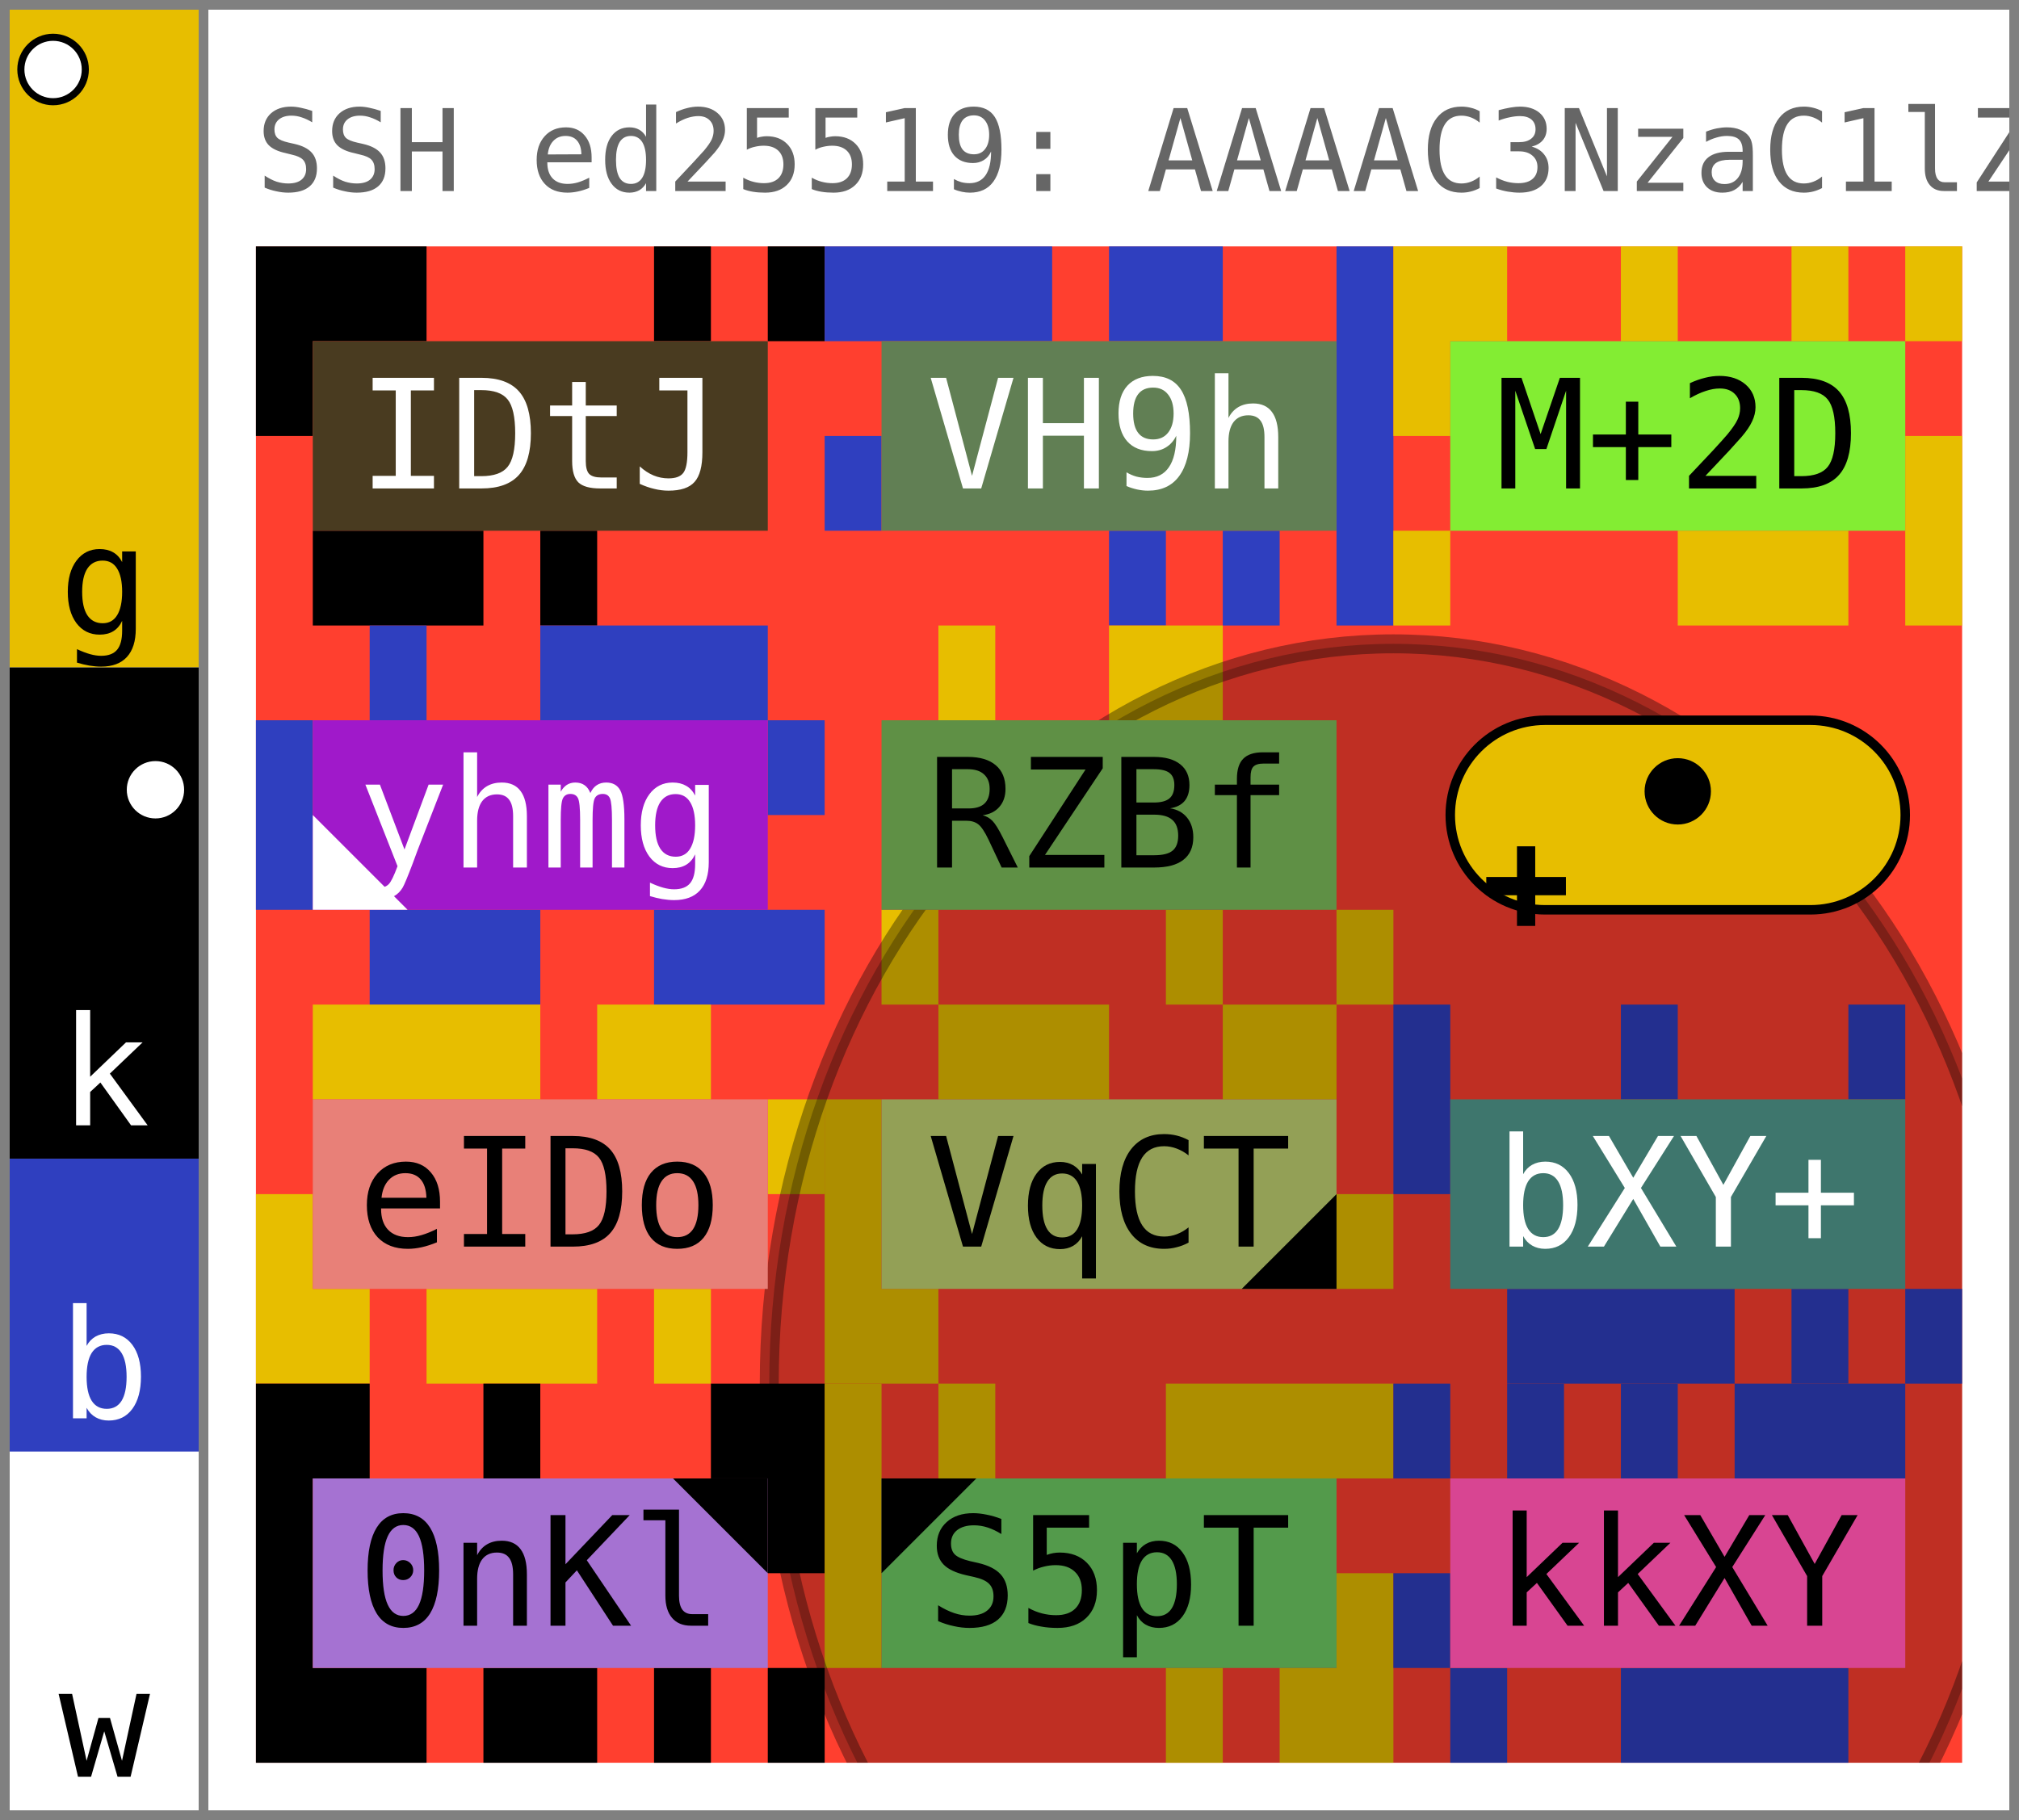
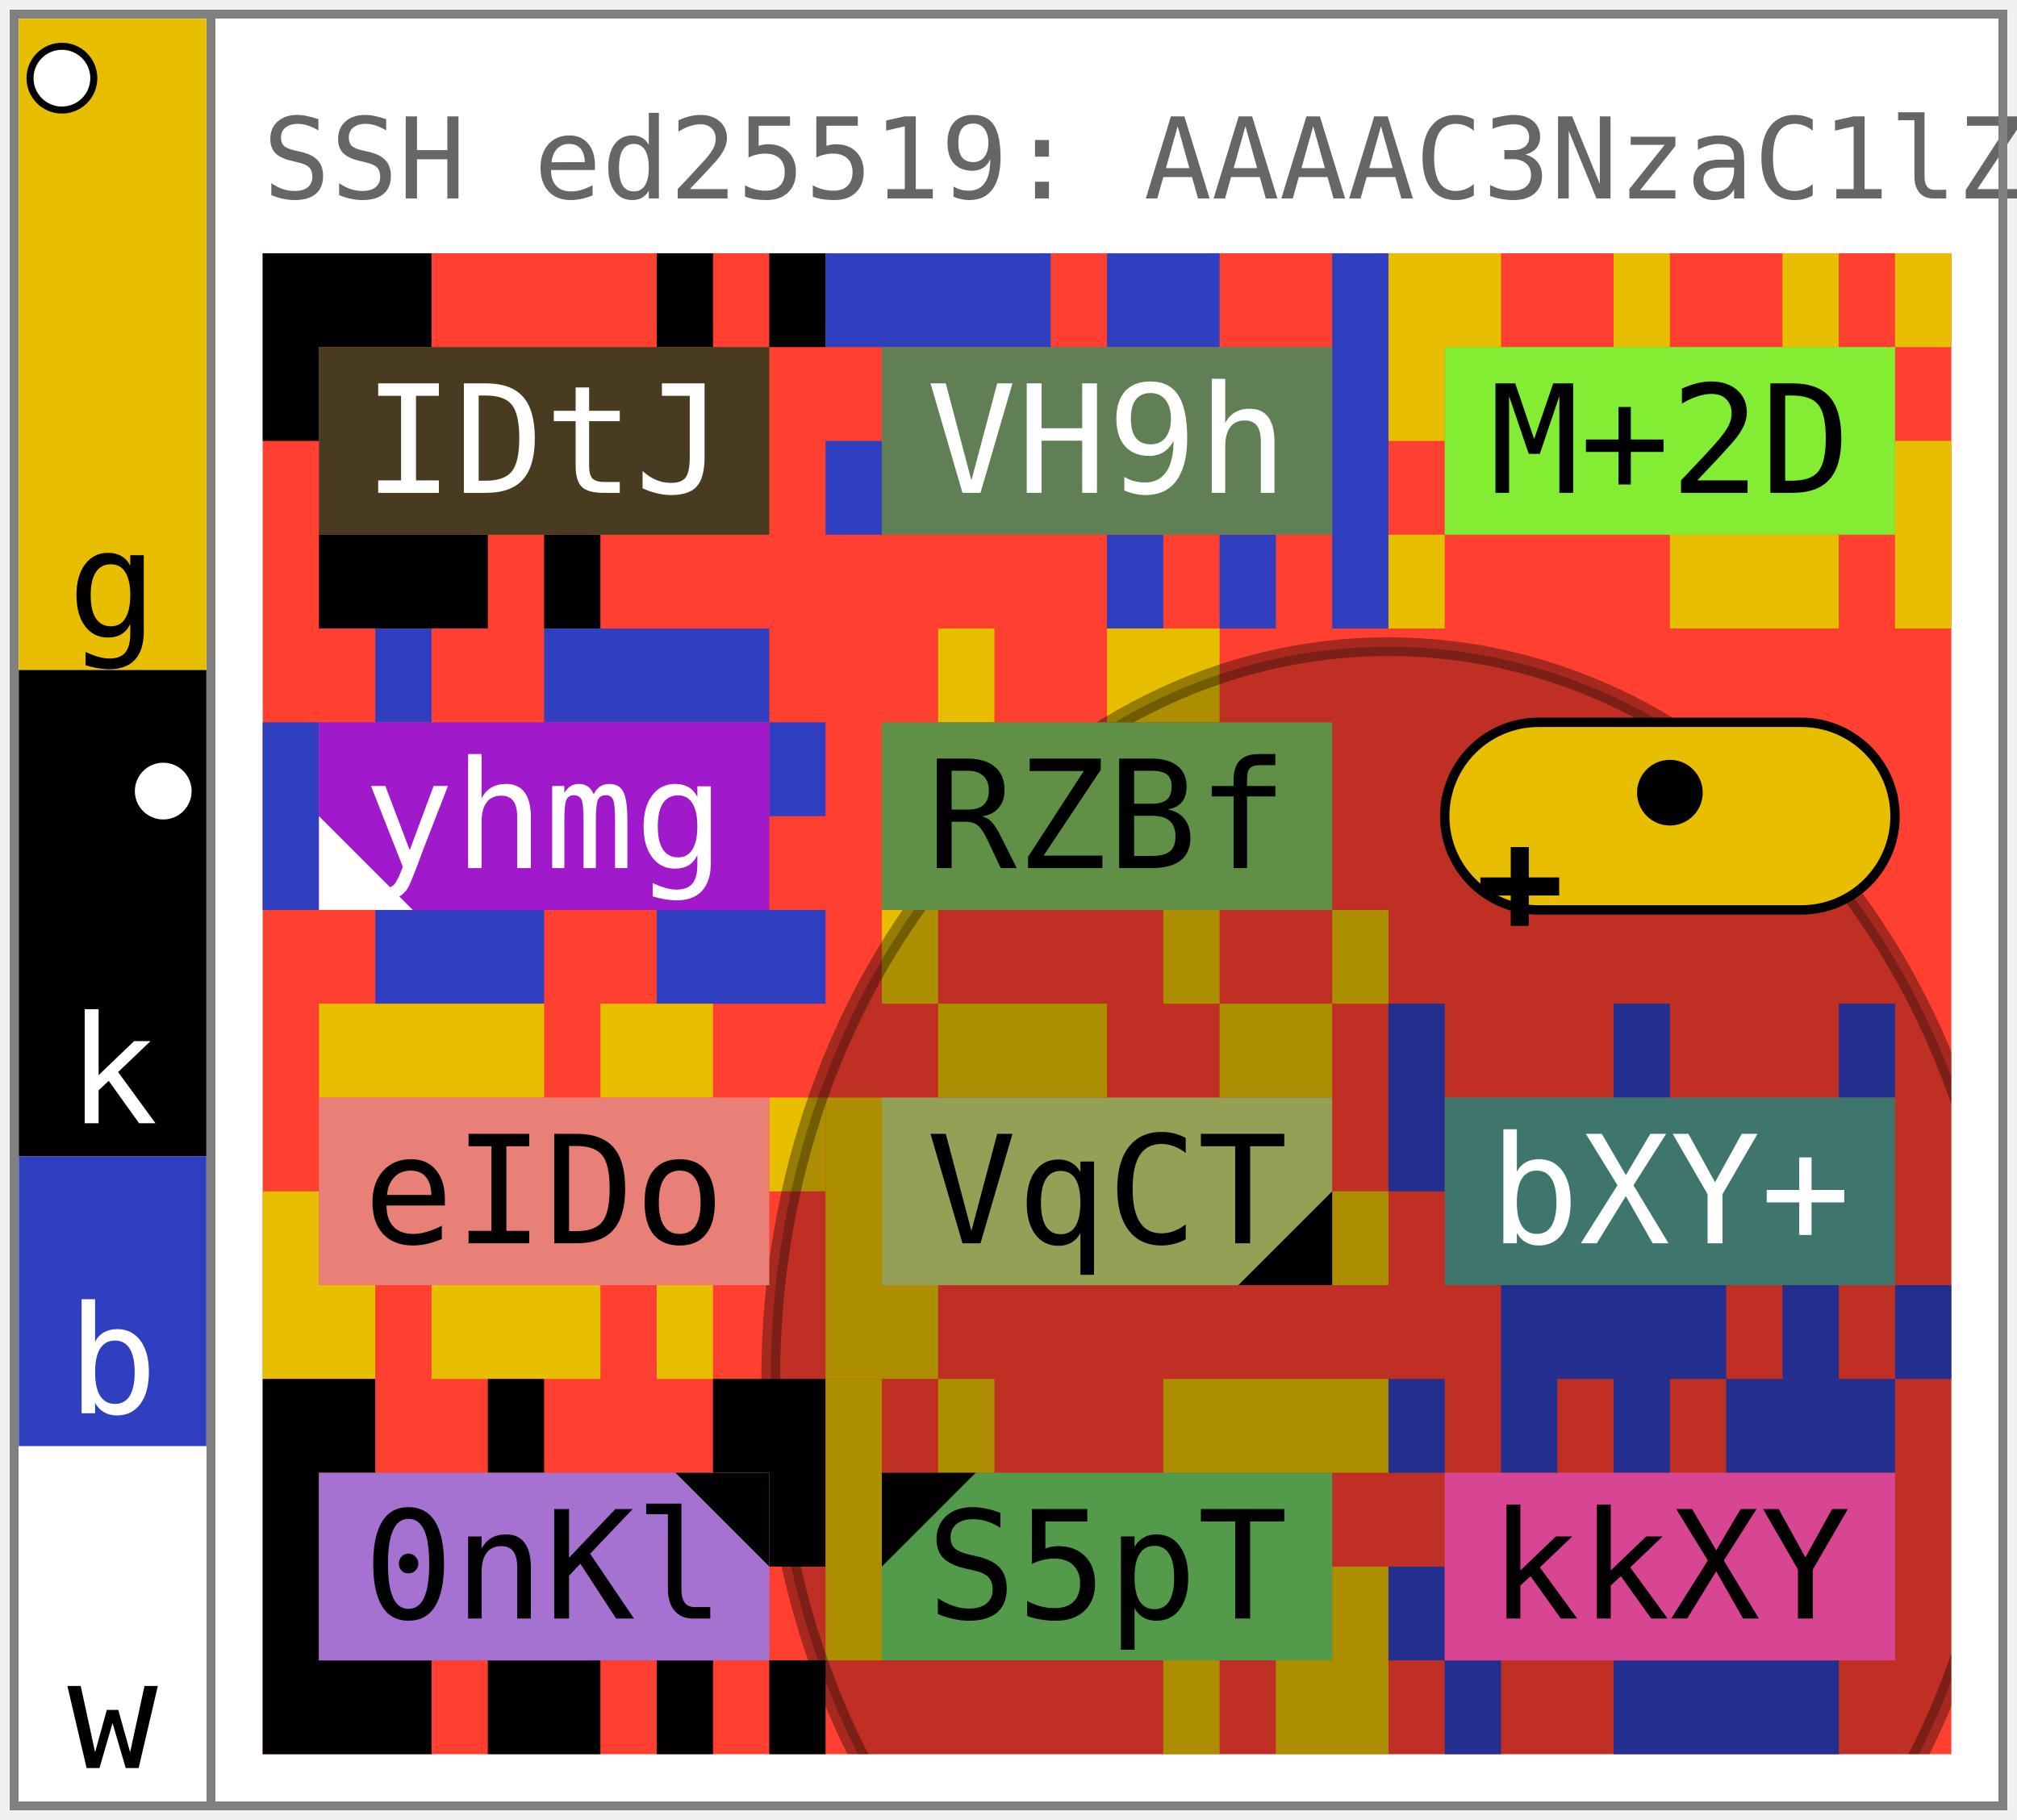
- <svg xmlns="http://www.w3.org/2000/svg" width="213" height="192" viewBox="0 0 213 192" font-family="&quot;JetBrains Mono&quot;, &quot;Menlo&quot;, &quot;Consolas&quot;, &quot;DejaVu Sans Mono&quot;, &quot;Liberation Mono&quot;, &quot;Roboto Mono&quot;, &quot;Noto Sans Mono&quot;, monospace" data-entviz-version="v11" data-entviz-lib="0.11.0" data-input-bytes="97" data-cols="3" data-rows="4">
+ <svg xmlns="http://www.w3.org/2000/svg" width="215" height="194" viewBox="0 0 215 194" font-family="&quot;JetBrains Mono&quot;, &quot;Menlo&quot;, &quot;Consolas&quot;, &quot;DejaVu Sans Mono&quot;, &quot;Liberation Mono&quot;, &quot;Roboto Mono&quot;, &quot;Noto Sans Mono&quot;, monospace" data-entviz-version="v12" data-entviz-lib="0.12.0" data-input-bytes="97" data-cols="3" data-rows="4">
  <defs>
    <clipPath id="grid-clip-9d0287415e6fa1da-3x4">
-       <rect x="27" y="26" width="180" height="160" />
+       <rect x="28" y="27" width="180" height="160" />
    </clipPath>
  </defs>
-   <rect x="0" y="0" width="213" height="192" fill="#ffffff" />
+   <rect x="1" y="1" width="213" height="192" fill="#ffffff" />
  <g data-channel="grid">
-     <rect x="27" y="26" width="180" height="160" fill="#ff3f2f" />
+     <rect x="28" y="27" width="180" height="160" fill="#ff3f2f" />
    <g>
-       <path fill="#000000" d="M27 26h6v10h-6zM33 26h6v10h-6zM39 26h6v10h-6zM69 26h6v10h-6zM81 26h6v10h-6zM57 56h6v10h-6zM45 56h6v10h-6zM39 56h6v10h-6zM33 56h6v10h-6zM27 36h6v10h-6z" />
-       <path fill="#2f3fbf" d="M87 26h6v10h-6zM93 26h6v10h-6zM99 26h6v10h-6zM105 26h6v10h-6zM117 26h6v10h-6zM123 26h6v10h-6zM141 26h6v10h-6zM141 36h6v10h-6zM141 46h6v10h-6zM141 56h6v10h-6zM129 56h6v10h-6zM117 56h6v10h-6zM87 46h6v10h-6z" />
-       <path fill="#e7be00" d="M147 26h6v10h-6zM153 26h6v10h-6zM171 26h6v10h-6zM189 26h6v10h-6zM201 26h6v10h-6zM201 46h6v10h-6zM201 56h6v10h-6zM189 56h6v10h-6zM183 56h6v10h-6zM177 56h6v10h-6zM147 56h6v10h-6zM147 36h6v10h-6z" />
-       <path fill="#2f3fbf" d="M39 66h6v10h-6zM57 66h6v10h-6zM63 66h6v10h-6zM69 66h6v10h-6zM75 66h6v10h-6zM81 76h6v10h-6zM81 96h6v10h-6zM75 96h6v10h-6zM69 96h6v10h-6zM51 96h6v10h-6zM45 96h6v10h-6zM39 96h6v10h-6zM27 86h6v10h-6zM27 76h6v10h-6z" />
-       <path fill="#e7be00" d="M99 66h6v10h-6zM117 66h6v10h-6zM123 66h6v10h-6zM141 96h6v10h-6zM123 96h6v10h-6zM93 96h6v10h-6z" />
-       <path fill="#e7be00" d="M33 106h6v10h-6zM39 106h6v10h-6zM45 106h6v10h-6zM51 106h6v10h-6zM63 106h6v10h-6zM69 106h6v10h-6zM81 116h6v10h-6zM69 136h6v10h-6zM57 136h6v10h-6zM51 136h6v10h-6zM45 136h6v10h-6zM33 136h6v10h-6zM27 136h6v10h-6zM27 126h6v10h-6z" />
-       <path fill="#e7be00" d="M99 106h6v10h-6zM105 106h6v10h-6zM111 106h6v10h-6zM129 106h6v10h-6zM135 106h6v10h-6zM141 126h6v10h-6zM93 136h6v10h-6zM87 136h6v10h-6zM87 126h6v10h-6zM87 116h6v10h-6z" />
-       <path fill="#2f3fbf" d="M147 106h6v10h-6zM171 106h6v10h-6zM195 106h6v10h-6zM201 136h6v10h-6zM189 136h6v10h-6zM177 136h6v10h-6zM171 136h6v10h-6zM165 136h6v10h-6zM159 136h6v10h-6zM147 116h6v10h-6z" />
-       <path fill="#000000" d="M27 146h6v10h-6zM33 146h6v10h-6zM51 146h6v10h-6zM75 146h6v10h-6zM81 146h6v10h-6zM81 156h6v10h-6zM81 176h6v10h-6zM69 176h6v10h-6zM57 176h6v10h-6zM51 176h6v10h-6zM39 176h6v10h-6zM33 176h6v10h-6zM27 176h6v10h-6zM27 166h6v10h-6zM27 156h6v10h-6z" />
-       <path fill="#e7be00" d="M87 146h6v10h-6zM99 146h6v10h-6zM123 146h6v10h-6zM129 146h6v10h-6zM135 146h6v10h-6zM141 146h6v10h-6zM141 166h6v10h-6zM141 176h6v10h-6zM135 176h6v10h-6zM123 176h6v10h-6zM87 166h6v10h-6zM87 156h6v10h-6z" />
-       <path fill="#2f3fbf" d="M147 146h6v10h-6zM159 146h6v10h-6zM171 146h6v10h-6zM183 146h6v10h-6zM189 146h6v10h-6zM195 146h6v10h-6zM189 176h6v10h-6zM183 176h6v10h-6zM177 176h6v10h-6zM171 176h6v10h-6zM153 176h6v10h-6zM147 166h6v10h-6z" />
+       <path fill="#000000" d="M28 27h6v10h-6zM34 27h6v10h-6zM40 27h6v10h-6zM70 27h6v10h-6zM82 27h6v10h-6zM58 57h6v10h-6zM46 57h6v10h-6zM40 57h6v10h-6zM34 57h6v10h-6zM28 37h6v10h-6z" />
+       <path fill="#2f3fbf" d="M88 27h6v10h-6zM94 27h6v10h-6zM100 27h6v10h-6zM106 27h6v10h-6zM118 27h6v10h-6zM124 27h6v10h-6zM142 27h6v10h-6zM142 37h6v10h-6zM142 47h6v10h-6zM142 57h6v10h-6zM130 57h6v10h-6zM118 57h6v10h-6zM88 47h6v10h-6z" />
+       <path fill="#e7be00" d="M148 27h6v10h-6zM154 27h6v10h-6zM172 27h6v10h-6zM190 27h6v10h-6zM202 27h6v10h-6zM202 47h6v10h-6zM202 57h6v10h-6zM190 57h6v10h-6zM184 57h6v10h-6zM178 57h6v10h-6zM148 57h6v10h-6zM148 37h6v10h-6z" />
+       <path fill="#2f3fbf" d="M40 67h6v10h-6zM58 67h6v10h-6zM64 67h6v10h-6zM70 67h6v10h-6zM76 67h6v10h-6zM82 77h6v10h-6zM82 97h6v10h-6zM76 97h6v10h-6zM70 97h6v10h-6zM52 97h6v10h-6zM46 97h6v10h-6zM40 97h6v10h-6zM28 87h6v10h-6zM28 77h6v10h-6z" />
+       <path fill="#e7be00" d="M100 67h6v10h-6zM118 67h6v10h-6zM124 67h6v10h-6zM142 97h6v10h-6zM124 97h6v10h-6zM94 97h6v10h-6z" />
+       <path fill="#e7be00" d="M34 107h6v10h-6zM40 107h6v10h-6zM46 107h6v10h-6zM52 107h6v10h-6zM64 107h6v10h-6zM70 107h6v10h-6zM82 117h6v10h-6zM70 137h6v10h-6zM58 137h6v10h-6zM52 137h6v10h-6zM46 137h6v10h-6zM34 137h6v10h-6zM28 137h6v10h-6zM28 127h6v10h-6z" />
+       <path fill="#e7be00" d="M100 107h6v10h-6zM106 107h6v10h-6zM112 107h6v10h-6zM130 107h6v10h-6zM136 107h6v10h-6zM142 127h6v10h-6zM94 137h6v10h-6zM88 137h6v10h-6zM88 127h6v10h-6zM88 117h6v10h-6z" />
+       <path fill="#2f3fbf" d="M148 107h6v10h-6zM172 107h6v10h-6zM196 107h6v10h-6zM202 137h6v10h-6zM190 137h6v10h-6zM178 137h6v10h-6zM172 137h6v10h-6zM166 137h6v10h-6zM160 137h6v10h-6zM148 117h6v10h-6z" />
+       <path fill="#000000" d="M28 147h6v10h-6zM34 147h6v10h-6zM52 147h6v10h-6zM76 147h6v10h-6zM82 147h6v10h-6zM82 157h6v10h-6zM82 177h6v10h-6zM70 177h6v10h-6zM58 177h6v10h-6zM52 177h6v10h-6zM40 177h6v10h-6zM34 177h6v10h-6zM28 177h6v10h-6zM28 167h6v10h-6zM28 157h6v10h-6z" />
+       <path fill="#e7be00" d="M88 147h6v10h-6zM100 147h6v10h-6zM124 147h6v10h-6zM130 147h6v10h-6zM136 147h6v10h-6zM142 147h6v10h-6zM142 167h6v10h-6zM142 177h6v10h-6zM136 177h6v10h-6zM124 177h6v10h-6zM88 167h6v10h-6zM88 157h6v10h-6z" />
+       <path fill="#2f3fbf" d="M148 147h6v10h-6zM160 147h6v10h-6zM172 147h6v10h-6zM184 147h6v10h-6zM190 147h6v10h-6zM196 147h6v10h-6zM190 177h6v10h-6zM184 177h6v10h-6zM178 177h6v10h-6zM172 177h6v10h-6zM154 177h6v10h-6zM148 167h6v10h-6z" />
    </g>
-     <g clip-path="url(#grid-clip-9d0287415e6fa1da-3x4)" data-channel="ellipse" data-ellipse-anchor-x="147" data-ellipse-anchor-y="146" data-ellipse-rx="65.846" data-ellipse-ry="78.065" data-ellipse-rotation-deg="0">
-       <ellipse cx="147" cy="146" rx="65.846" ry="78.065" transform="rotate(0 147 146)" fill="#000000" stroke="#000000" fill-opacity="0.25" stroke-opacity="0.35" stroke-width="2" />
+     <g clip-path="url(#grid-clip-9d0287415e6fa1da-3x4)" data-channel="ellipse" data-ellipse-anchor-x="148" data-ellipse-anchor-y="147" data-ellipse-rx="65.846" data-ellipse-ry="78.065" data-ellipse-rotation-deg="0">
+       <ellipse cx="148" cy="147" rx="65.846" ry="78.065" transform="rotate(0 148 147)" fill="#000000" stroke="#000000" fill-opacity="0.25" stroke-opacity="0.35" stroke-width="2" />
    </g>
    <g>
      <g data-channel="cell" data-cell-index="0" data-cell-row="0" data-cell-col="0" data-surround-bits="0x9d0287" data-edge-color="#000000">
-         <rect x="33" y="36" width="48" height="20" fill="#493b20" />
-         <text x="57" y="46" fill="#ffffff" font-size="16" text-anchor="middle" dominant-baseline="central">IDtJ</text>
+         <rect x="34" y="37" width="48" height="20" fill="#493b20" />
+         <text x="58" y="47" fill="#ffffff" font-size="16" text-anchor="middle" dominant-baseline="central">IDtJ</text>
      </g>
      <g data-channel="cell" data-cell-index="1" data-cell-row="0" data-cell-col="1" data-surround-bits="0x415e6f" data-edge-color="#2f3fbf">
-         <rect x="93" y="36" width="48" height="20" fill="#617f54" />
-         <text x="117" y="46" fill="#ffffff" font-size="16" text-anchor="middle" dominant-baseline="central">VH9h</text>
+         <rect x="94" y="37" width="48" height="20" fill="#617f54" />
+         <text x="118" y="47" fill="#ffffff" font-size="16" text-anchor="middle" dominant-baseline="central">VH9h</text>
      </g>
      <g data-channel="cell" data-cell-index="2" data-cell-row="0" data-cell-col="2" data-surround-bits="0xa1da93" data-edge-color="#e7be00">
-         <rect x="153" y="36" width="48" height="20" fill="#83ed33" />
-         <text x="177" y="46" fill="#000000" font-size="16" text-anchor="middle" dominant-baseline="central">M+2D</text>
+         <rect x="154" y="37" width="48" height="20" fill="#83ed33" />
+         <text x="178" y="47" fill="#000000" font-size="16" text-anchor="middle" dominant-baseline="central">M+2D</text>
      </g>
      <g data-channel="cell" data-cell-index="3" data-cell-row="1" data-cell-col="0" data-surround-bits="0xce75e4" data-edge-color="#2f3fbf" data-cell-quartile="4">
-         <rect x="33" y="76" width="48" height="20" fill="#a019ca" />
-         <text x="57" y="86" fill="#ffffff" font-size="16" text-anchor="middle" dominant-baseline="central">yhmg</text>
-         <polygon points="33,96 33,86 43,96" fill="#ffffff" />
+         <rect x="34" y="77" width="48" height="20" fill="#a019ca" />
+         <text x="58" y="87" fill="#ffffff" font-size="16" text-anchor="middle" dominant-baseline="central">yhmg</text>
+         <polygon points="34,97 34,87 44,97" fill="#ffffff" />
      </g>
      <g data-channel="cell" data-cell-index="4" data-cell-row="1" data-cell-col="1" data-surround-bits="0x109064" data-edge-color="#e7be00">
-         <rect x="93" y="76" width="48" height="20" fill="#5f9045" />
-         <text x="117" y="86" fill="#000000" font-size="16" text-anchor="middle" dominant-baseline="central">RZBf</text>
+         <rect x="94" y="77" width="48" height="20" fill="#5f9045" />
+         <text x="118" y="87" fill="#000000" font-size="16" text-anchor="middle" dominant-baseline="central">RZBf</text>
      </g>
      <g data-channel="cell" data-cell-index="5" data-cell-row="1" data-cell-col="2" data-cell-blank="true" data-cell-blank-map="true">
-         <rect x="153" y="76" width="48" height="20" rx="10" ry="10" fill="#e7be00" stroke="#000000" stroke-width="1" />
-         <circle cx="177" cy="83.5" r="3.5" fill="#000000" data-blank-map-min="1,1" />
-         <path d="M 156.8,93.5 H 165.2 M 161,89.3 V 97.7" fill="none" stroke="#000000" stroke-width="1.925" stroke-linecap="butt" data-blank-map-max="3,0" />
+         <rect x="154" y="77" width="48" height="20" rx="10" ry="10" fill="#e7be00" stroke="#000000" stroke-width="1" />
+         <circle cx="178" cy="84.5" r="3.5" fill="#000000" data-blank-map-min="1,1" />
+         <path d="M 157.8,94.5 H 166.2 M 162,90.3 V 98.7" fill="none" stroke="#000000" stroke-width="1.925" stroke-linecap="butt" data-blank-map-max="3,0" />
      </g>
      <g data-channel="cell" data-cell-index="6" data-cell-row="2" data-cell-col="0" data-surround-bits="0x7744de" data-edge-color="#e7be00">
-         <rect x="33" y="116" width="48" height="20" fill="#e88078" />
-         <text x="57" y="126" fill="#000000" font-size="16" text-anchor="middle" dominant-baseline="central">eIDo</text>
+         <rect x="34" y="117" width="48" height="20" fill="#e88078" />
+         <text x="58" y="127" fill="#000000" font-size="16" text-anchor="middle" dominant-baseline="central">eIDo</text>
      </g>
      <g data-channel="cell" data-cell-index="7" data-cell-row="2" data-cell-col="1" data-surround-bits="0xf0099c" data-edge-color="#e7be00" data-cell-quartile="3">
-         <rect x="93" y="116" width="48" height="20" fill="#93a056" />
-         <text x="117" y="126" fill="#000000" font-size="16" text-anchor="middle" dominant-baseline="central">VqCT</text>
-         <polygon points="141,136 141,126 131,136" fill="#000000" />
+         <rect x="94" y="117" width="48" height="20" fill="#93a056" />
+         <text x="118" y="127" fill="#000000" font-size="16" text-anchor="middle" dominant-baseline="central">VqCT</text>
+         <polygon points="142,137 142,127 132,137" fill="#000000" />
      </g>
      <g data-channel="cell" data-cell-index="8" data-cell-row="2" data-cell-col="2" data-surround-bits="0x8f5111" data-edge-color="#2f3fbf">
-         <rect x="153" y="116" width="48" height="20" fill="#3e766d" />
-         <text x="177" y="126" fill="#ffffff" font-size="16" text-anchor="middle" dominant-baseline="central">bXY+</text>
+         <rect x="154" y="117" width="48" height="20" fill="#3e766d" />
+         <text x="178" y="127" fill="#ffffff" font-size="16" text-anchor="middle" dominant-baseline="central">bXY+</text>
      </g>
      <g data-channel="cell" data-cell-index="9" data-cell-row="3" data-cell-col="0" data-surround-bits="0xfb5713" data-edge-color="#000000" data-cell-quartile="2">
-         <rect x="33" y="156" width="48" height="20" fill="#a572d2" />
-         <text x="57" y="166" fill="#000000" font-size="16" text-anchor="middle" dominant-baseline="central">0nKl</text>
-         <polygon points="81,156 71,156 81,166" fill="#000000" />
+         <rect x="34" y="157" width="48" height="20" fill="#a572d2" />
+         <text x="58" y="167" fill="#000000" font-size="16" text-anchor="middle" dominant-baseline="central">0nKl</text>
+         <polygon points="82,157 72,157 82,167" fill="#000000" />
      </g>
      <g data-channel="cell" data-cell-index="10" data-cell-row="3" data-cell-col="1" data-surround-bits="0xc0bbc5" data-edge-color="#e7be00" data-cell-quartile="1">
-         <rect x="93" y="156" width="48" height="20" fill="#539a4b" />
-         <text x="117" y="166" fill="#000000" font-size="16" text-anchor="middle" dominant-baseline="central">S5pT</text>
-         <polygon points="93,156 103,156 93,166" fill="#000000" />
+         <rect x="94" y="157" width="48" height="20" fill="#539a4b" />
+         <text x="118" y="167" fill="#000000" font-size="16" text-anchor="middle" dominant-baseline="central">S5pT</text>
+         <polygon points="94,157 104,157 94,167" fill="#000000" />
      </g>
      <g data-channel="cell" data-cell-index="11" data-cell-row="3" data-cell-col="2" data-surround-bits="0x53c1d5" data-edge-color="#2f3fbf">
-         <rect x="153" y="156" width="48" height="20" fill="#d84592" />
-         <text x="177" y="166" fill="#000000" font-size="16" text-anchor="middle" dominant-baseline="central">kkXY</text>
+         <rect x="154" y="157" width="48" height="20" fill="#d84592" />
+         <text x="178" y="167" fill="#000000" font-size="16" text-anchor="middle" dominant-baseline="central">kkXY</text>
      </g>
    </g>
  </g>
  <g data-channel="color-bar" data-bar-slots="15" data-bar-marker-left="0" data-bar-marker-right="6">
    <g data-color-bar-rank="0" data-color-bar-band="G">
-       <rect x="1" y="1" width="20" height="69.422" fill="#e7be00" />
-       <text x="11" y="66.902" fill="#000000" font-size="16" text-anchor="middle" data-color-bar-letter="true">g</text>
+       <rect x="2" y="2" width="20" height="69.422" fill="#e7be00" />
+       <text x="12" y="67.902" fill="#000000" font-size="16" text-anchor="middle" data-color-bar-letter="true">g</text>
    </g>
    <g data-color-bar-rank="1" data-color-bar-band="K">
-       <rect x="1" y="70.422" width="20" height="51.837" fill="#000000" />
-       <text x="11" y="118.739" fill="#ffffff" font-size="16" text-anchor="middle" data-color-bar-letter="true">k</text>
+       <rect x="2" y="71.422" width="20" height="51.837" fill="#000000" />
+       <text x="12" y="119.739" fill="#ffffff" font-size="16" text-anchor="middle" data-color-bar-letter="true">k</text>
    </g>
    <g data-color-bar-rank="2" data-color-bar-band="B">
-       <rect x="1" y="122.259" width="20" height="30.915" fill="#2f3fbf" />
-       <text x="11" y="149.655" fill="#ffffff" font-size="16" text-anchor="middle" data-color-bar-letter="true">b</text>
+       <rect x="2" y="123.259" width="20" height="30.915" fill="#2f3fbf" />
+       <text x="12" y="150.655" fill="#ffffff" font-size="16" text-anchor="middle" data-color-bar-letter="true">b</text>
    </g>
    <g data-color-bar-rank="3" data-color-bar-band="W">
-       <rect x="1" y="153.175" width="20" height="37.825" fill="#ffffff" />
-       <text x="11" y="187.48" fill="#000000" font-size="16" text-anchor="middle" data-color-bar-letter="true">w</text>
+       <rect x="2" y="154.175" width="20" height="37.825" fill="#ffffff" />
+       <text x="12" y="188.48" fill="#000000" font-size="16" text-anchor="middle" data-color-bar-letter="true">w</text>
    </g>
-     <circle cx="5.6" cy="7.333" r="3.4" fill="#ffffff" stroke="#000000" stroke-width="0.75" data-bar-marker="left" />
-     <circle cx="16.4" cy="83.333" r="3.4" fill="#ffffff" stroke="#000000" stroke-width="0.75" data-bar-marker="right" />
+     <circle cx="6.6" cy="8.333" r="3.4" fill="#ffffff" stroke="#000000" stroke-width="0.75" data-bar-marker="left" />
+     <circle cx="17.4" cy="84.333" r="3.4" fill="#ffffff" stroke="#000000" stroke-width="0.75" data-bar-marker="right" />
  </g>
  <g data-channel="label-top">
-     <text x="27" y="16" fill="#666666" font-size="12" dominant-baseline="central">SSH ed25519: AAAAC3NzaC1lZDI1NTE5AAAA...</text>
+     <text x="28" y="17" fill="#666666" font-size="12" dominant-baseline="central">SSH ed25519: AAAAC3NzaC1lZDI1NTE5AAAA...</text>
  </g>
-   <line x1="0" y1="0.5" x2="213" y2="0.5" stroke="#808080" stroke-width="1" shape-rendering="crispEdges" />
-   <line x1="212.5" y1="0" x2="212.5" y2="192" stroke="#808080" stroke-width="1" shape-rendering="crispEdges" />
-   <line x1="0" y1="191.5" x2="213" y2="191.5" stroke="#808080" stroke-width="1" shape-rendering="crispEdges" />
-   <line x1="0.5" y1="0" x2="0.5" y2="192" stroke="#808080" stroke-width="1" shape-rendering="crispEdges" />
-   <line x1="21.5" y1="0" x2="21.5" y2="192" stroke="#808080" stroke-width="1" shape-rendering="crispEdges" />
+   <line x1="1" y1="1.5" x2="214" y2="1.5" stroke="#808080" stroke-width="1" shape-rendering="crispEdges" />
+   <line x1="213.5" y1="1" x2="213.5" y2="193" stroke="#808080" stroke-width="1" shape-rendering="crispEdges" />
+   <line x1="1" y1="192.5" x2="214" y2="192.5" stroke="#808080" stroke-width="1" shape-rendering="crispEdges" />
+   <line x1="1.5" y1="1" x2="1.5" y2="193" stroke="#808080" stroke-width="1" shape-rendering="crispEdges" />
+   <line x1="22.5" y1="1" x2="22.5" y2="193" stroke="#808080" stroke-width="1" shape-rendering="crispEdges" />
</svg>
